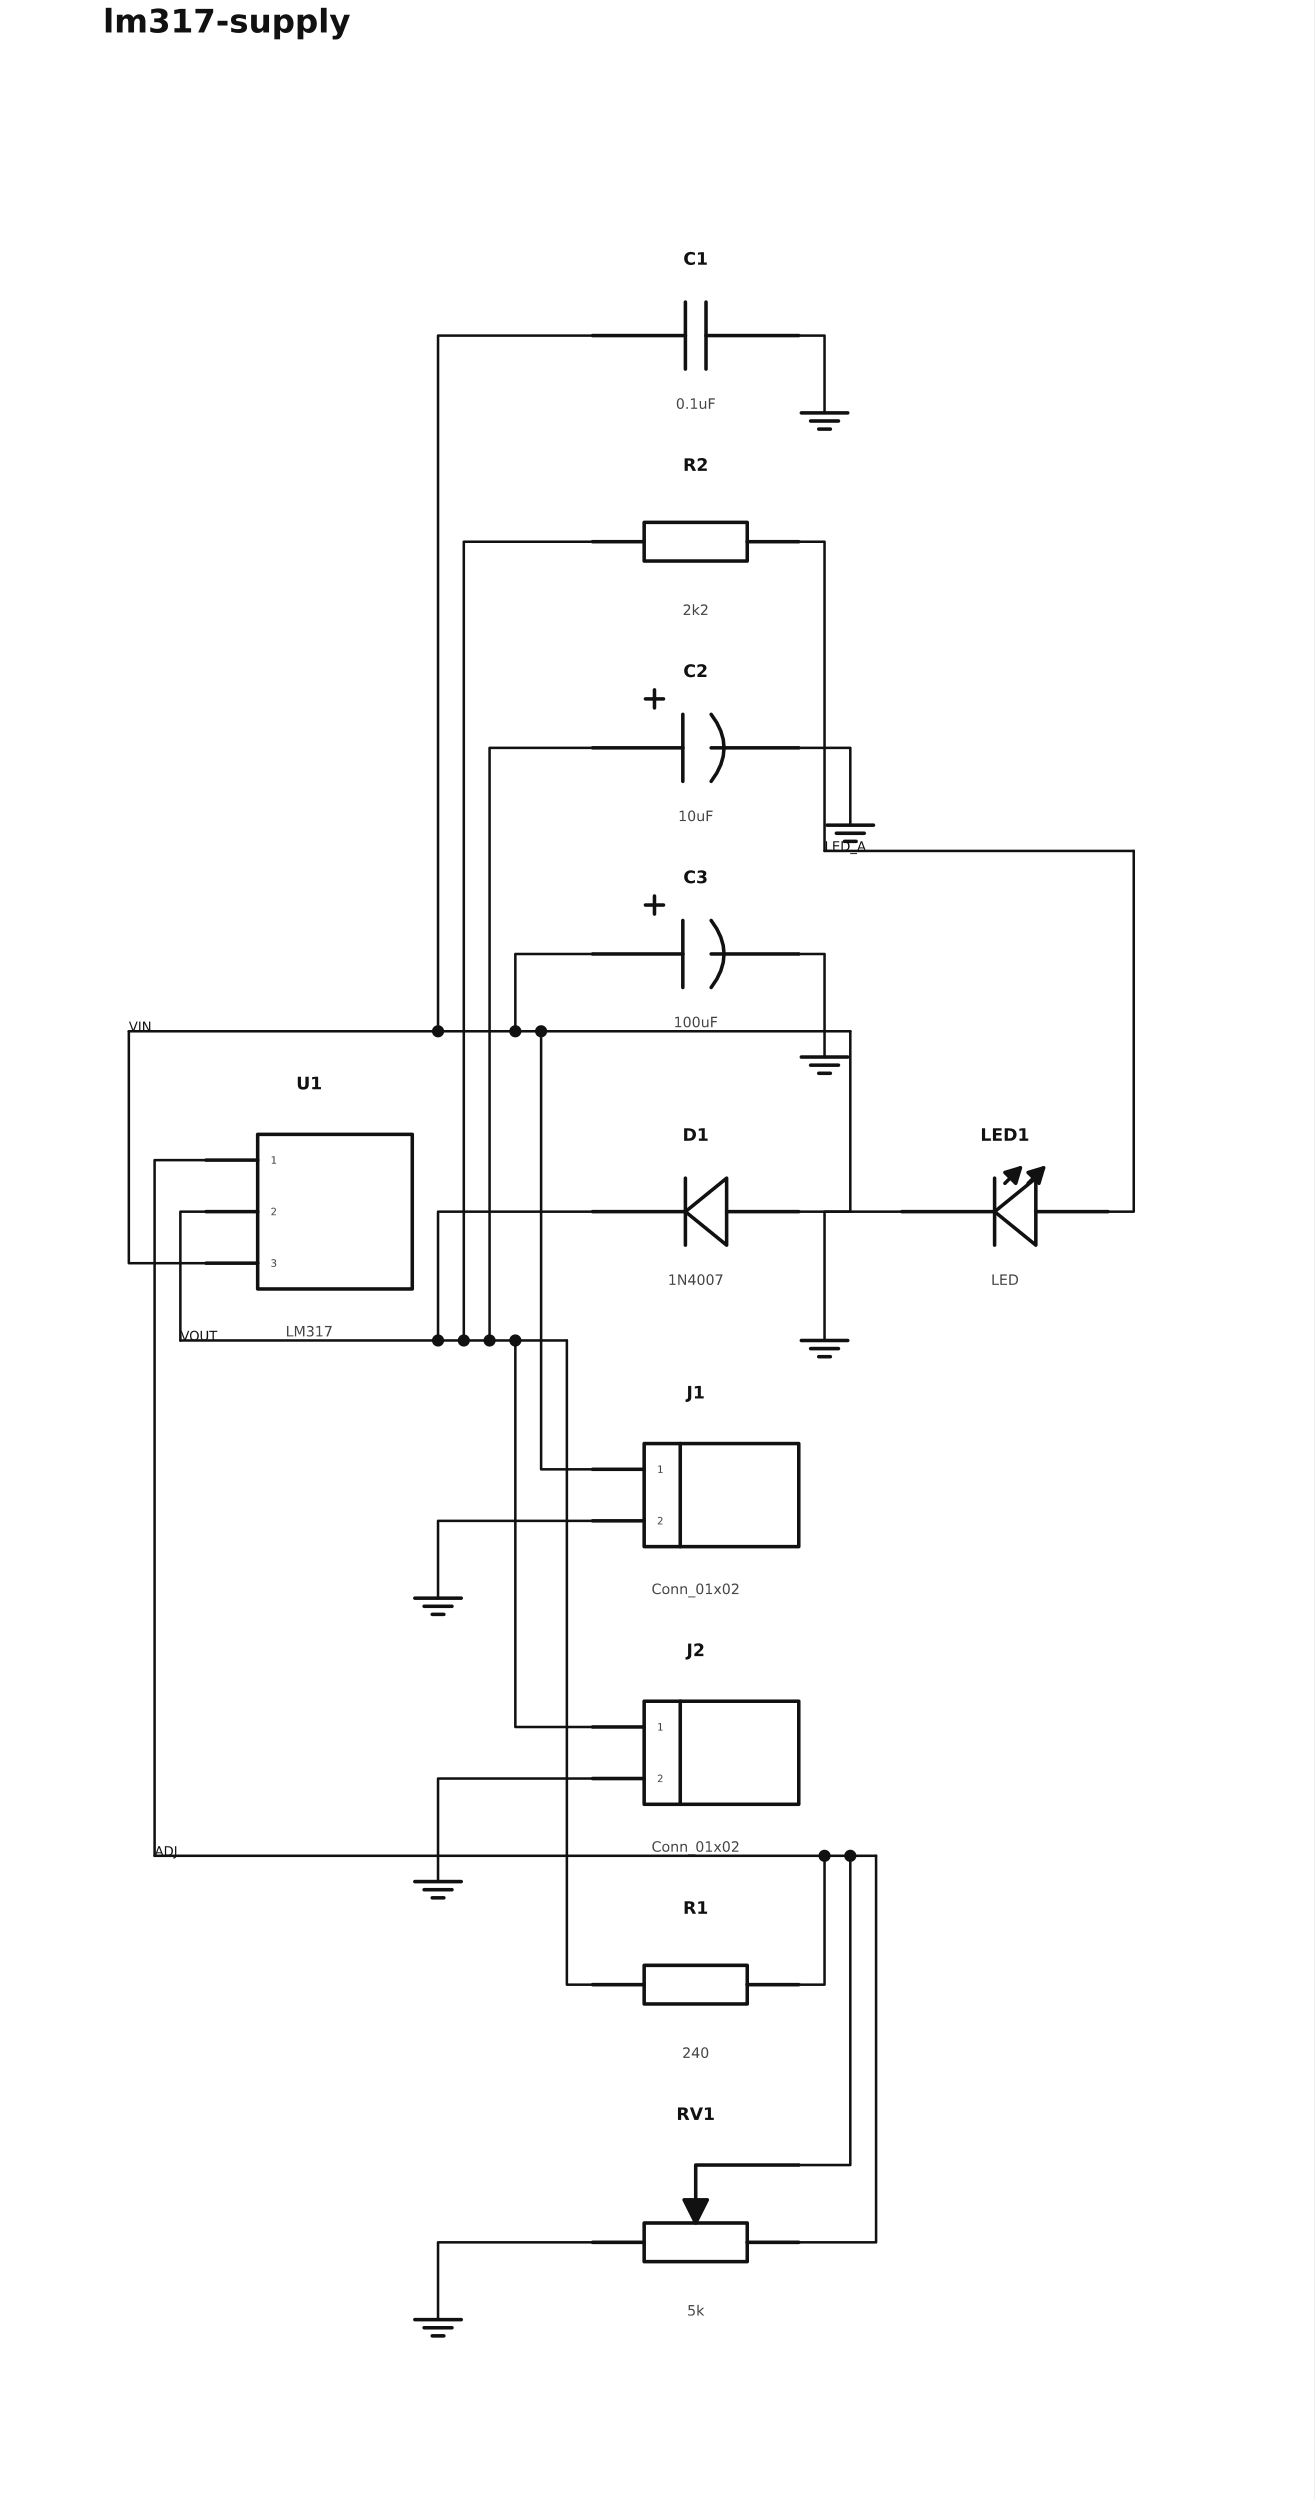
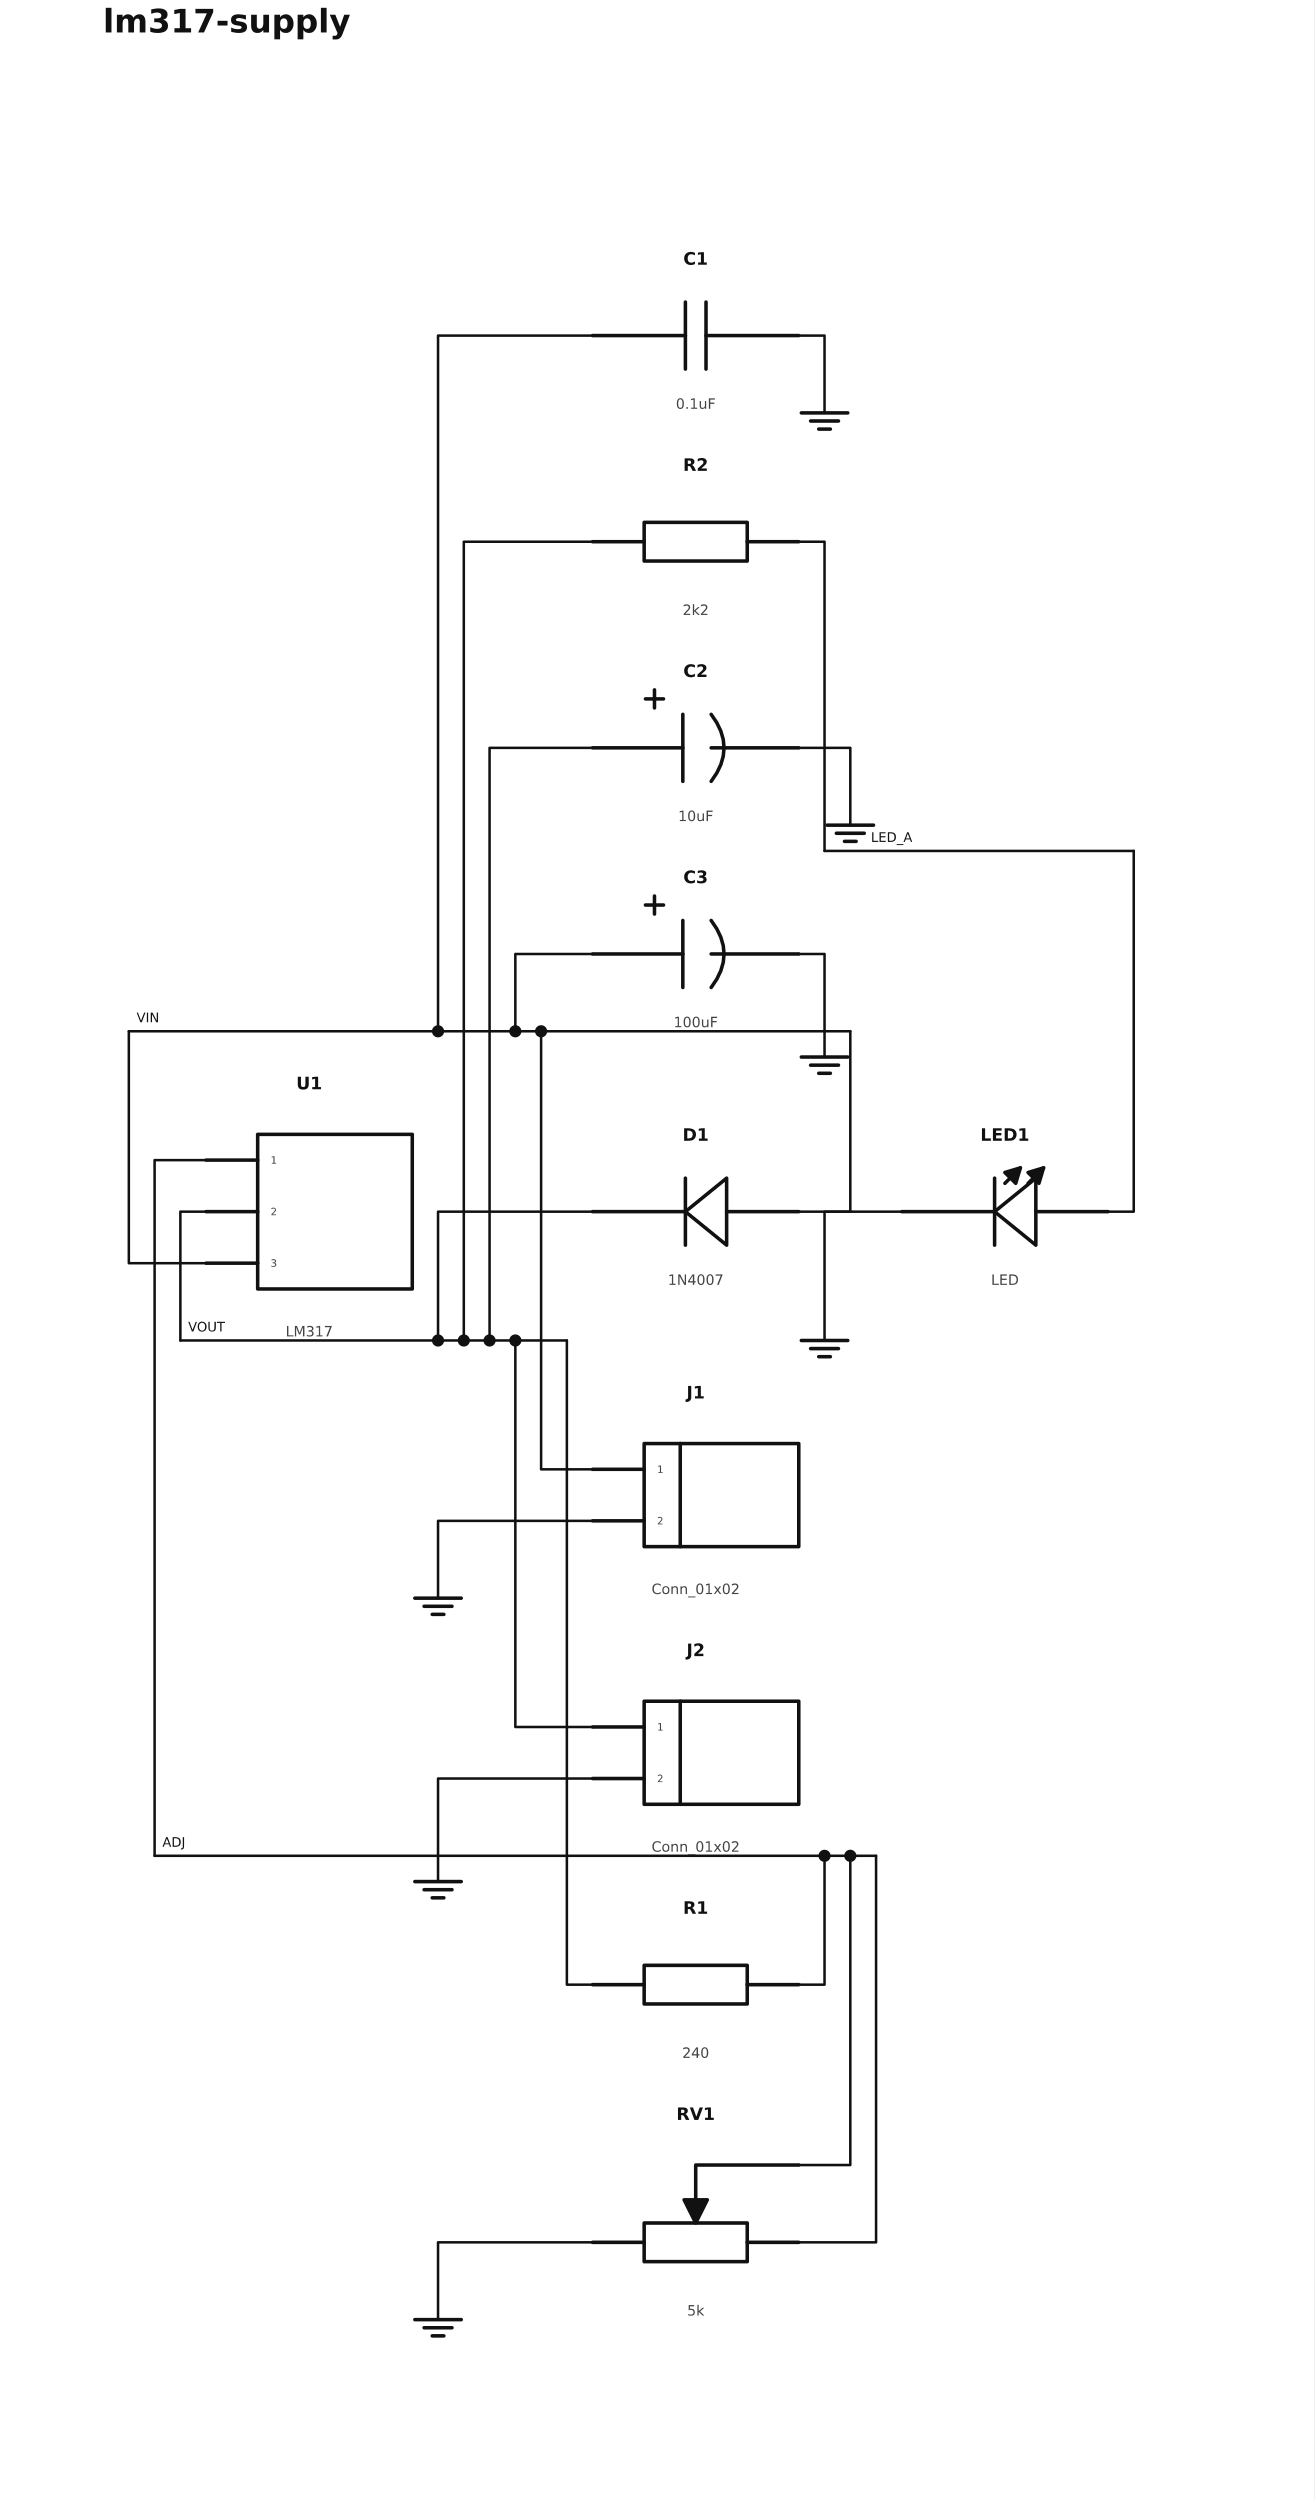
<svg xmlns="http://www.w3.org/2000/svg" version="1.1" width="129.54mm" height="246.44mm" viewBox="0 -7.68 129.54 246.44">
  <rect x="0" y="-7.68" width="129.54" height="246.44" fill="#ffffff" />
  <text x="10.16" y="-4.48" font-size="3.2" fill="#111111" text-anchor="start" font-family="DejaVu Sans, Helvetica, Arial, sans-serif" font-weight="bold">lm317-supply</text>
  <g stroke-linecap="round" stroke-linejoin="round">
    <polyline points="58.42,137.16 53.34,137.16 53.34,93.98" fill="none" stroke="#111111" stroke-width="0.25" />
    <polyline points="58.42,25.4 43.18,25.4 43.18,93.98" fill="none" stroke="#111111" stroke-width="0.25" />
    <polyline points="58.42,86.36 50.8,86.36 50.8,93.98" fill="none" stroke="#111111" stroke-width="0.25" />
    <polyline points="20.32,116.84 12.7,116.84 12.7,93.98" fill="none" stroke="#111111" stroke-width="0.25" />
    <polyline points="78.74,111.76 83.82,111.76 83.82,93.98" fill="none" stroke="#111111" stroke-width="0.25" />
    <polyline points="12.7,93.98 83.82,93.98" fill="none" stroke="#111111" stroke-width="0.25" />
    <polyline points="20.32,111.76 17.78,111.76 17.78,124.46" fill="none" stroke="#111111" stroke-width="0.25" />
    <polyline points="58.42,187.96 55.88,187.96 55.88,124.46" fill="none" stroke="#111111" stroke-width="0.25" />
    <polyline points="58.42,66.04 48.26,66.04 48.26,124.46" fill="none" stroke="#111111" stroke-width="0.25" />
    <polyline points="58.42,111.76 43.18,111.76 43.18,124.46" fill="none" stroke="#111111" stroke-width="0.25" />
    <polyline points="58.42,45.72 45.72,45.72 45.72,124.46" fill="none" stroke="#111111" stroke-width="0.25" />
    <polyline points="58.42,162.56 50.8,162.56 50.8,124.46" fill="none" stroke="#111111" stroke-width="0.25" />
    <polyline points="17.78,124.46 55.88,124.46" fill="none" stroke="#111111" stroke-width="0.25" />
    <polyline points="20.32,106.68 15.24,106.68 15.24,175.26" fill="none" stroke="#111111" stroke-width="0.25" />
    <polyline points="78.74,187.96 81.28,187.96 81.28,175.26" fill="none" stroke="#111111" stroke-width="0.25" />
    <polyline points="78.74,205.74 83.82,205.74 83.82,175.26" fill="none" stroke="#111111" stroke-width="0.25" />
    <polyline points="78.74,213.36 86.36,213.36 86.36,175.26" fill="none" stroke="#111111" stroke-width="0.25" />
    <polyline points="15.24,175.26 86.36,175.26" fill="none" stroke="#111111" stroke-width="0.25" />
    <polyline points="78.74,45.72 81.28,45.72 81.28,76.2" fill="none" stroke="#111111" stroke-width="0.25" />
    <polyline points="109.22,111.76 111.76,111.76 111.76,76.2" fill="none" stroke="#111111" stroke-width="0.25" />
    <polyline points="81.28,76.2 111.76,76.2" fill="none" stroke="#111111" stroke-width="0.25" />
    <polyline points="58.42,142.24 43.18,142.24 43.18,149.86" fill="none" stroke="#111111" stroke-width="0.25" />
    <line x1="40.894" y1="149.86" x2="45.466" y2="149.86" stroke="#111111" stroke-width="0.35" />
    <line x1="41.808" y1="150.66" x2="44.552" y2="150.66" stroke="#111111" stroke-width="0.35" />
    <line x1="42.608" y1="151.46" x2="43.752" y2="151.46" stroke="#111111" stroke-width="0.35" />
    <polyline points="58.42,167.64 43.18,167.64 43.18,177.8" fill="none" stroke="#111111" stroke-width="0.25" />
    <line x1="40.894" y1="177.8" x2="45.466" y2="177.8" stroke="#111111" stroke-width="0.35" />
    <line x1="41.808" y1="178.6" x2="44.552" y2="178.6" stroke="#111111" stroke-width="0.35" />
    <line x1="42.608" y1="179.4" x2="43.752" y2="179.4" stroke="#111111" stroke-width="0.35" />
    <polyline points="78.74,25.4 81.28,25.4 81.28,33.02" fill="none" stroke="#111111" stroke-width="0.25" />
    <line x1="78.994" y1="33.02" x2="83.566" y2="33.02" stroke="#111111" stroke-width="0.35" />
    <line x1="79.908" y1="33.82" x2="82.652" y2="33.82" stroke="#111111" stroke-width="0.35" />
    <line x1="80.709" y1="34.62" x2="81.852" y2="34.62" stroke="#111111" stroke-width="0.35" />
    <polyline points="78.74,86.36 81.28,86.36 81.28,96.52" fill="none" stroke="#111111" stroke-width="0.25" />
    <line x1="78.994" y1="96.52" x2="83.566" y2="96.52" stroke="#111111" stroke-width="0.35" />
    <line x1="79.908" y1="97.32" x2="82.652" y2="97.32" stroke="#111111" stroke-width="0.35" />
    <line x1="80.709" y1="98.12" x2="81.852" y2="98.12" stroke="#111111" stroke-width="0.35" />
    <polyline points="78.74,66.04 83.82,66.04 83.82,73.66" fill="none" stroke="#111111" stroke-width="0.25" />
    <line x1="81.534" y1="73.66" x2="86.106" y2="73.66" stroke="#111111" stroke-width="0.35" />
    <line x1="82.448" y1="74.46" x2="85.192" y2="74.46" stroke="#111111" stroke-width="0.35" />
    <line x1="83.249" y1="75.26" x2="84.392" y2="75.26" stroke="#111111" stroke-width="0.35" />
    <polyline points="58.42,213.36 43.18,213.36 43.18,220.98" fill="none" stroke="#111111" stroke-width="0.25" />
    <line x1="40.894" y1="220.98" x2="45.466" y2="220.98" stroke="#111111" stroke-width="0.35" />
    <line x1="41.808" y1="221.78" x2="44.552" y2="221.78" stroke="#111111" stroke-width="0.35" />
    <line x1="42.608" y1="222.58" x2="43.752" y2="222.58" stroke="#111111" stroke-width="0.35" />
    <polyline points="88.9,111.76 81.28,111.76 81.28,124.46" fill="none" stroke="#111111" stroke-width="0.25" />
    <line x1="78.994" y1="124.46" x2="83.566" y2="124.46" stroke="#111111" stroke-width="0.35" />
    <line x1="79.908" y1="125.26" x2="82.652" y2="125.26" stroke="#111111" stroke-width="0.35" />
    <line x1="80.709" y1="126.06" x2="81.852" y2="126.06" stroke="#111111" stroke-width="0.35" />
    <circle cx="53.34" cy="93.98" r="0.6" fill="#111111" />
    <circle cx="43.18" cy="93.98" r="0.6" fill="#111111" />
    <circle cx="50.8" cy="93.98" r="0.6" fill="#111111" />
    <circle cx="48.26" cy="124.46" r="0.6" fill="#111111" />
    <circle cx="43.18" cy="124.46" r="0.6" fill="#111111" />
    <circle cx="45.72" cy="124.46" r="0.6" fill="#111111" />
    <circle cx="50.8" cy="124.46" r="0.6" fill="#111111" />
    <circle cx="81.28" cy="175.26" r="0.6" fill="#111111" />
    <circle cx="83.82" cy="175.26" r="0.6" fill="#111111" />
    <g transform="translate(58.42,20.32)">
      <polyline points="0,5.08 9.144,5.08" fill="none" stroke="#111111" stroke-width="0.35" />
      <polyline points="11.176,5.08 20.32,5.08" fill="none" stroke="#111111" stroke-width="0.35" />
      <polyline points="9.144,1.778 9.144,8.382" fill="none" stroke="#111111" stroke-width="0.35" />
      <polyline points="11.176,1.778 11.176,8.382" fill="none" stroke="#111111" stroke-width="0.35" />
    </g>
    <g transform="translate(58.42,60.96)">
      <polyline points="0,5.08 8.89,5.08" fill="none" stroke="#111111" stroke-width="0.35" />
      <polyline points="11.684,5.08 20.32,5.08" fill="none" stroke="#111111" stroke-width="0.35" />
      <polyline points="8.89,1.778 8.89,8.382" fill="none" stroke="#111111" stroke-width="0.35" />
      <polyline points="11.684,1.778 12.24,2.603 12.636,3.429 12.875,4.255 12.954,5.08 12.875,5.905 12.636,6.731 12.24,7.556 11.684,8.382" fill="none" stroke="#111111" stroke-width="0.35" />
      <polyline points="5.207,0.254 6.985,0.254" fill="none" stroke="#111111" stroke-width="0.35" />
      <polyline points="6.096,-0.635 6.096,1.143" fill="none" stroke="#111111" stroke-width="0.35" />
    </g>
    <g transform="translate(58.42,81.28)">
      <polyline points="0,5.08 8.89,5.08" fill="none" stroke="#111111" stroke-width="0.35" />
      <polyline points="11.684,5.08 20.32,5.08" fill="none" stroke="#111111" stroke-width="0.35" />
      <polyline points="8.89,1.778 8.89,8.382" fill="none" stroke="#111111" stroke-width="0.35" />
      <polyline points="11.684,1.778 12.24,2.603 12.636,3.429 12.875,4.255 12.954,5.08 12.875,5.905 12.636,6.731 12.24,7.556 11.684,8.382" fill="none" stroke="#111111" stroke-width="0.35" />
      <polyline points="5.207,0.254 6.985,0.254" fill="none" stroke="#111111" stroke-width="0.35" />
      <polyline points="6.096,-0.635 6.096,1.143" fill="none" stroke="#111111" stroke-width="0.35" />
    </g>
    <g transform="translate(58.42,106.68)">
      <polyline points="0,5.08 9.144,5.08" fill="none" stroke="#111111" stroke-width="0.35" />
      <polyline points="13.208,5.08 20.32,5.08" fill="none" stroke="#111111" stroke-width="0.35" />
      <polyline points="9.144,1.778 9.144,8.382" fill="none" stroke="#111111" stroke-width="0.35" />
      <polygon points="13.208,1.778 13.208,8.382 9.144,5.08" fill="none" stroke="#111111" stroke-width="0.35" />
    </g>
    <g transform="translate(58.42,132.08)">
      <polygon points="5.08,2.54 20.32,2.54 20.32,12.7 5.08,12.7" fill="none" stroke="#111111" stroke-width="0.35" />
      <polyline points="0,5.08 5.08,5.08" fill="none" stroke="#111111" stroke-width="0.35" />
      <polyline points="0,10.16 5.08,10.16" fill="none" stroke="#111111" stroke-width="0.35" />
      <polyline points="8.636,2.54 8.636,12.7" fill="none" stroke="#111111" stroke-width="0.35" />
    </g>
    <g transform="translate(58.42,157.48)">
      <polygon points="5.08,2.54 20.32,2.54 20.32,12.7 5.08,12.7" fill="none" stroke="#111111" stroke-width="0.35" />
      <polyline points="0,5.08 5.08,5.08" fill="none" stroke="#111111" stroke-width="0.35" />
      <polyline points="0,10.16 5.08,10.16" fill="none" stroke="#111111" stroke-width="0.35" />
      <polyline points="8.636,2.54 8.636,12.7" fill="none" stroke="#111111" stroke-width="0.35" />
    </g>
    <g transform="translate(88.9,106.68)">
      <polyline points="0,5.08 9.144,5.08" fill="none" stroke="#111111" stroke-width="0.35" />
      <polyline points="13.208,5.08 20.32,5.08" fill="none" stroke="#111111" stroke-width="0.35" />
      <polyline points="9.144,1.778 9.144,8.382" fill="none" stroke="#111111" stroke-width="0.35" />
      <polygon points="13.208,1.778 13.208,8.382 9.144,5.08" fill="none" stroke="#111111" stroke-width="0.35" />
      <polyline points="10.16,2.286 11.684,0.762" fill="none" stroke="#111111" stroke-width="0.35" />
      <polygon points="11.684,0.762 10.16,1.219 11.227,2.286" fill="#111111" stroke="#111111" stroke-width="0.35" />
      <polyline points="12.446,2.286 13.97,0.762" fill="none" stroke="#111111" stroke-width="0.35" />
      <polygon points="13.97,0.762 12.446,1.219 13.513,2.286" fill="#111111" stroke="#111111" stroke-width="0.35" />
    </g>
    <g transform="translate(58.42,182.88)">
      <polyline points="0,5.08 5.08,5.08" fill="none" stroke="#111111" stroke-width="0.35" />
      <polyline points="15.24,5.08 20.32,5.08" fill="none" stroke="#111111" stroke-width="0.35" />
      <polygon points="5.08,3.175 15.24,3.175 15.24,6.985 5.08,6.985" fill="none" stroke="#111111" stroke-width="0.35" />
    </g>
    <g transform="translate(58.42,40.64)">
      <polyline points="0,5.08 5.08,5.08" fill="none" stroke="#111111" stroke-width="0.35" />
      <polyline points="15.24,5.08 20.32,5.08" fill="none" stroke="#111111" stroke-width="0.35" />
      <polygon points="5.08,3.175 15.24,3.175 15.24,6.985 5.08,6.985" fill="none" stroke="#111111" stroke-width="0.35" />
    </g>
    <g transform="translate(58.42,203.2)">
      <polyline points="0,10.16 5.08,10.16" fill="none" stroke="#111111" stroke-width="0.35" />
      <polyline points="15.24,10.16 20.32,10.16" fill="none" stroke="#111111" stroke-width="0.35" />
      <polygon points="5.08,8.255 15.24,8.255 15.24,12.065 5.08,12.065" fill="none" stroke="#111111" stroke-width="0.35" />
      <polyline points="20.32,2.54 10.16,2.54 10.16,5.969" fill="none" stroke="#111111" stroke-width="0.35" />
      <polygon points="9.017,5.969 11.303,5.969 10.16,8.255" fill="#111111" stroke="#111111" stroke-width="0.35" />
    </g>
    <g transform="translate(20.32,101.6)">
      <polygon points="5.08,2.54 20.32,2.54 20.32,17.78 5.08,17.78" fill="none" stroke="#111111" stroke-width="0.35" />
      <polyline points="0,5.08 5.08,5.08" fill="none" stroke="#111111" stroke-width="0.35" />
      <polyline points="0,10.16 5.08,10.16" fill="none" stroke="#111111" stroke-width="0.35" />
      <polyline points="0,15.24 5.08,15.24" fill="none" stroke="#111111" stroke-width="0.35" />
    </g>
  </g>
  <text x="68.58" y="18.415" font-size="1.7" fill="#111111" text-anchor="middle" font-family="DejaVu Sans, Helvetica, Arial, sans-serif" font-weight="bold">C1</text>
  <text x="68.58" y="32.616" font-size="1.4" fill="#444444" text-anchor="middle" font-family="DejaVu Sans, Helvetica, Arial, sans-serif">0.1uF</text>
  <text x="68.58" y="59.055" font-size="1.7" fill="#111111" text-anchor="middle" font-family="DejaVu Sans, Helvetica, Arial, sans-serif" font-weight="bold">C2</text>
  <text x="68.58" y="73.256" font-size="1.4" fill="#444444" text-anchor="middle" font-family="DejaVu Sans, Helvetica, Arial, sans-serif">10uF</text>
  <text x="68.58" y="79.375" font-size="1.7" fill="#111111" text-anchor="middle" font-family="DejaVu Sans, Helvetica, Arial, sans-serif" font-weight="bold">C3</text>
  <text x="68.58" y="93.576" font-size="1.4" fill="#444444" text-anchor="middle" font-family="DejaVu Sans, Helvetica, Arial, sans-serif">100uF</text>
  <text x="68.58" y="104.775" font-size="1.7" fill="#111111" text-anchor="middle" font-family="DejaVu Sans, Helvetica, Arial, sans-serif" font-weight="bold">D1</text>
  <text x="68.58" y="118.976" font-size="1.4" fill="#444444" text-anchor="middle" font-family="DejaVu Sans, Helvetica, Arial, sans-serif">1N4007</text>
  <text x="68.58" y="130.175" font-size="1.7" fill="#111111" text-anchor="middle" font-family="DejaVu Sans, Helvetica, Arial, sans-serif" font-weight="bold">J1</text>
  <text x="68.58" y="149.456" font-size="1.4" fill="#444444" text-anchor="middle" font-family="DejaVu Sans, Helvetica, Arial, sans-serif">Conn_01x02</text>
  <text x="64.77" y="137.51" font-size="1" fill="#444444" text-anchor="start" font-family="DejaVu Sans, Helvetica, Arial, sans-serif">1</text>
  <text x="64.77" y="142.59" font-size="1" fill="#444444" text-anchor="start" font-family="DejaVu Sans, Helvetica, Arial, sans-serif">2</text>
  <text x="68.58" y="155.575" font-size="1.7" fill="#111111" text-anchor="middle" font-family="DejaVu Sans, Helvetica, Arial, sans-serif" font-weight="bold">J2</text>
  <text x="68.58" y="174.856" font-size="1.4" fill="#444444" text-anchor="middle" font-family="DejaVu Sans, Helvetica, Arial, sans-serif">Conn_01x02</text>
  <text x="64.77" y="162.91" font-size="1" fill="#444444" text-anchor="start" font-family="DejaVu Sans, Helvetica, Arial, sans-serif">1</text>
  <text x="64.77" y="167.99" font-size="1" fill="#444444" text-anchor="start" font-family="DejaVu Sans, Helvetica, Arial, sans-serif">2</text>
  <text x="99.06" y="104.775" font-size="1.7" fill="#111111" text-anchor="middle" font-family="DejaVu Sans, Helvetica, Arial, sans-serif" font-weight="bold">LED1</text>
  <text x="99.06" y="118.976" font-size="1.4" fill="#444444" text-anchor="middle" font-family="DejaVu Sans, Helvetica, Arial, sans-serif">LED</text>
  <text x="68.58" y="180.975" font-size="1.7" fill="#111111" text-anchor="middle" font-family="DejaVu Sans, Helvetica, Arial, sans-serif" font-weight="bold">R1</text>
  <text x="68.58" y="195.176" font-size="1.4" fill="#444444" text-anchor="middle" font-family="DejaVu Sans, Helvetica, Arial, sans-serif">240</text>
  <text x="68.58" y="38.735" font-size="1.7" fill="#111111" text-anchor="middle" font-family="DejaVu Sans, Helvetica, Arial, sans-serif" font-weight="bold">R2</text>
  <text x="68.58" y="52.936" font-size="1.4" fill="#444444" text-anchor="middle" font-family="DejaVu Sans, Helvetica, Arial, sans-serif">2k2</text>
  <text x="68.58" y="201.295" font-size="1.7" fill="#111111" text-anchor="middle" font-family="DejaVu Sans, Helvetica, Arial, sans-serif" font-weight="bold">RV1</text>
  <text x="68.58" y="220.576" font-size="1.4" fill="#444444" text-anchor="middle" font-family="DejaVu Sans, Helvetica, Arial, sans-serif">5k</text>
  <text x="30.48" y="99.695" font-size="1.7" fill="#111111" text-anchor="middle" font-family="DejaVu Sans, Helvetica, Arial, sans-serif" font-weight="bold">U1</text>
  <text x="30.48" y="124.056" font-size="1.4" fill="#444444" text-anchor="middle" font-family="DejaVu Sans, Helvetica, Arial, sans-serif">LM317</text>
  <text x="26.67" y="107.03" font-size="1" fill="#444444" text-anchor="start" font-family="DejaVu Sans, Helvetica, Arial, sans-serif">1</text>
  <text x="26.67" y="112.11" font-size="1" fill="#444444" text-anchor="start" font-family="DejaVu Sans, Helvetica, Arial, sans-serif">2</text>
  <text x="26.67" y="117.19" font-size="1" fill="#444444" text-anchor="start" font-family="DejaVu Sans, Helvetica, Arial, sans-serif">3</text>
-   <text x="12.7" y="93.98" font-size="1.3" fill="#111111" text-anchor="start" font-family="DejaVu Sans, Helvetica, Arial, sans-serif">VIN</text>
-   <text x="17.78" y="124.46" font-size="1.3" fill="#111111" text-anchor="start" font-family="DejaVu Sans, Helvetica, Arial, sans-serif">VOUT</text>
-   <text x="15.24" y="175.26" font-size="1.3" fill="#111111" text-anchor="start" font-family="DejaVu Sans, Helvetica, Arial, sans-serif">ADJ</text>
-   <text x="81.28" y="76.2" font-size="1.3" fill="#111111" text-anchor="start" font-family="DejaVu Sans, Helvetica, Arial, sans-serif">LED_A</text>
+   <text x="13.462" y="93.091" font-size="1.3" fill="#111111" text-anchor="start" font-family="DejaVu Sans, Helvetica, Arial, sans-serif">VIN</text>
+   <text x="18.542" y="123.571" font-size="1.3" fill="#111111" text-anchor="start" font-family="DejaVu Sans, Helvetica, Arial, sans-serif">VOUT</text>
+   <text x="16.002" y="174.371" font-size="1.3" fill="#111111" text-anchor="start" font-family="DejaVu Sans, Helvetica, Arial, sans-serif">ADJ</text>
+   <text x="85.852" y="75.311" font-size="1.3" fill="#111111" text-anchor="start" font-family="DejaVu Sans, Helvetica, Arial, sans-serif">LED_A</text>
</svg>
